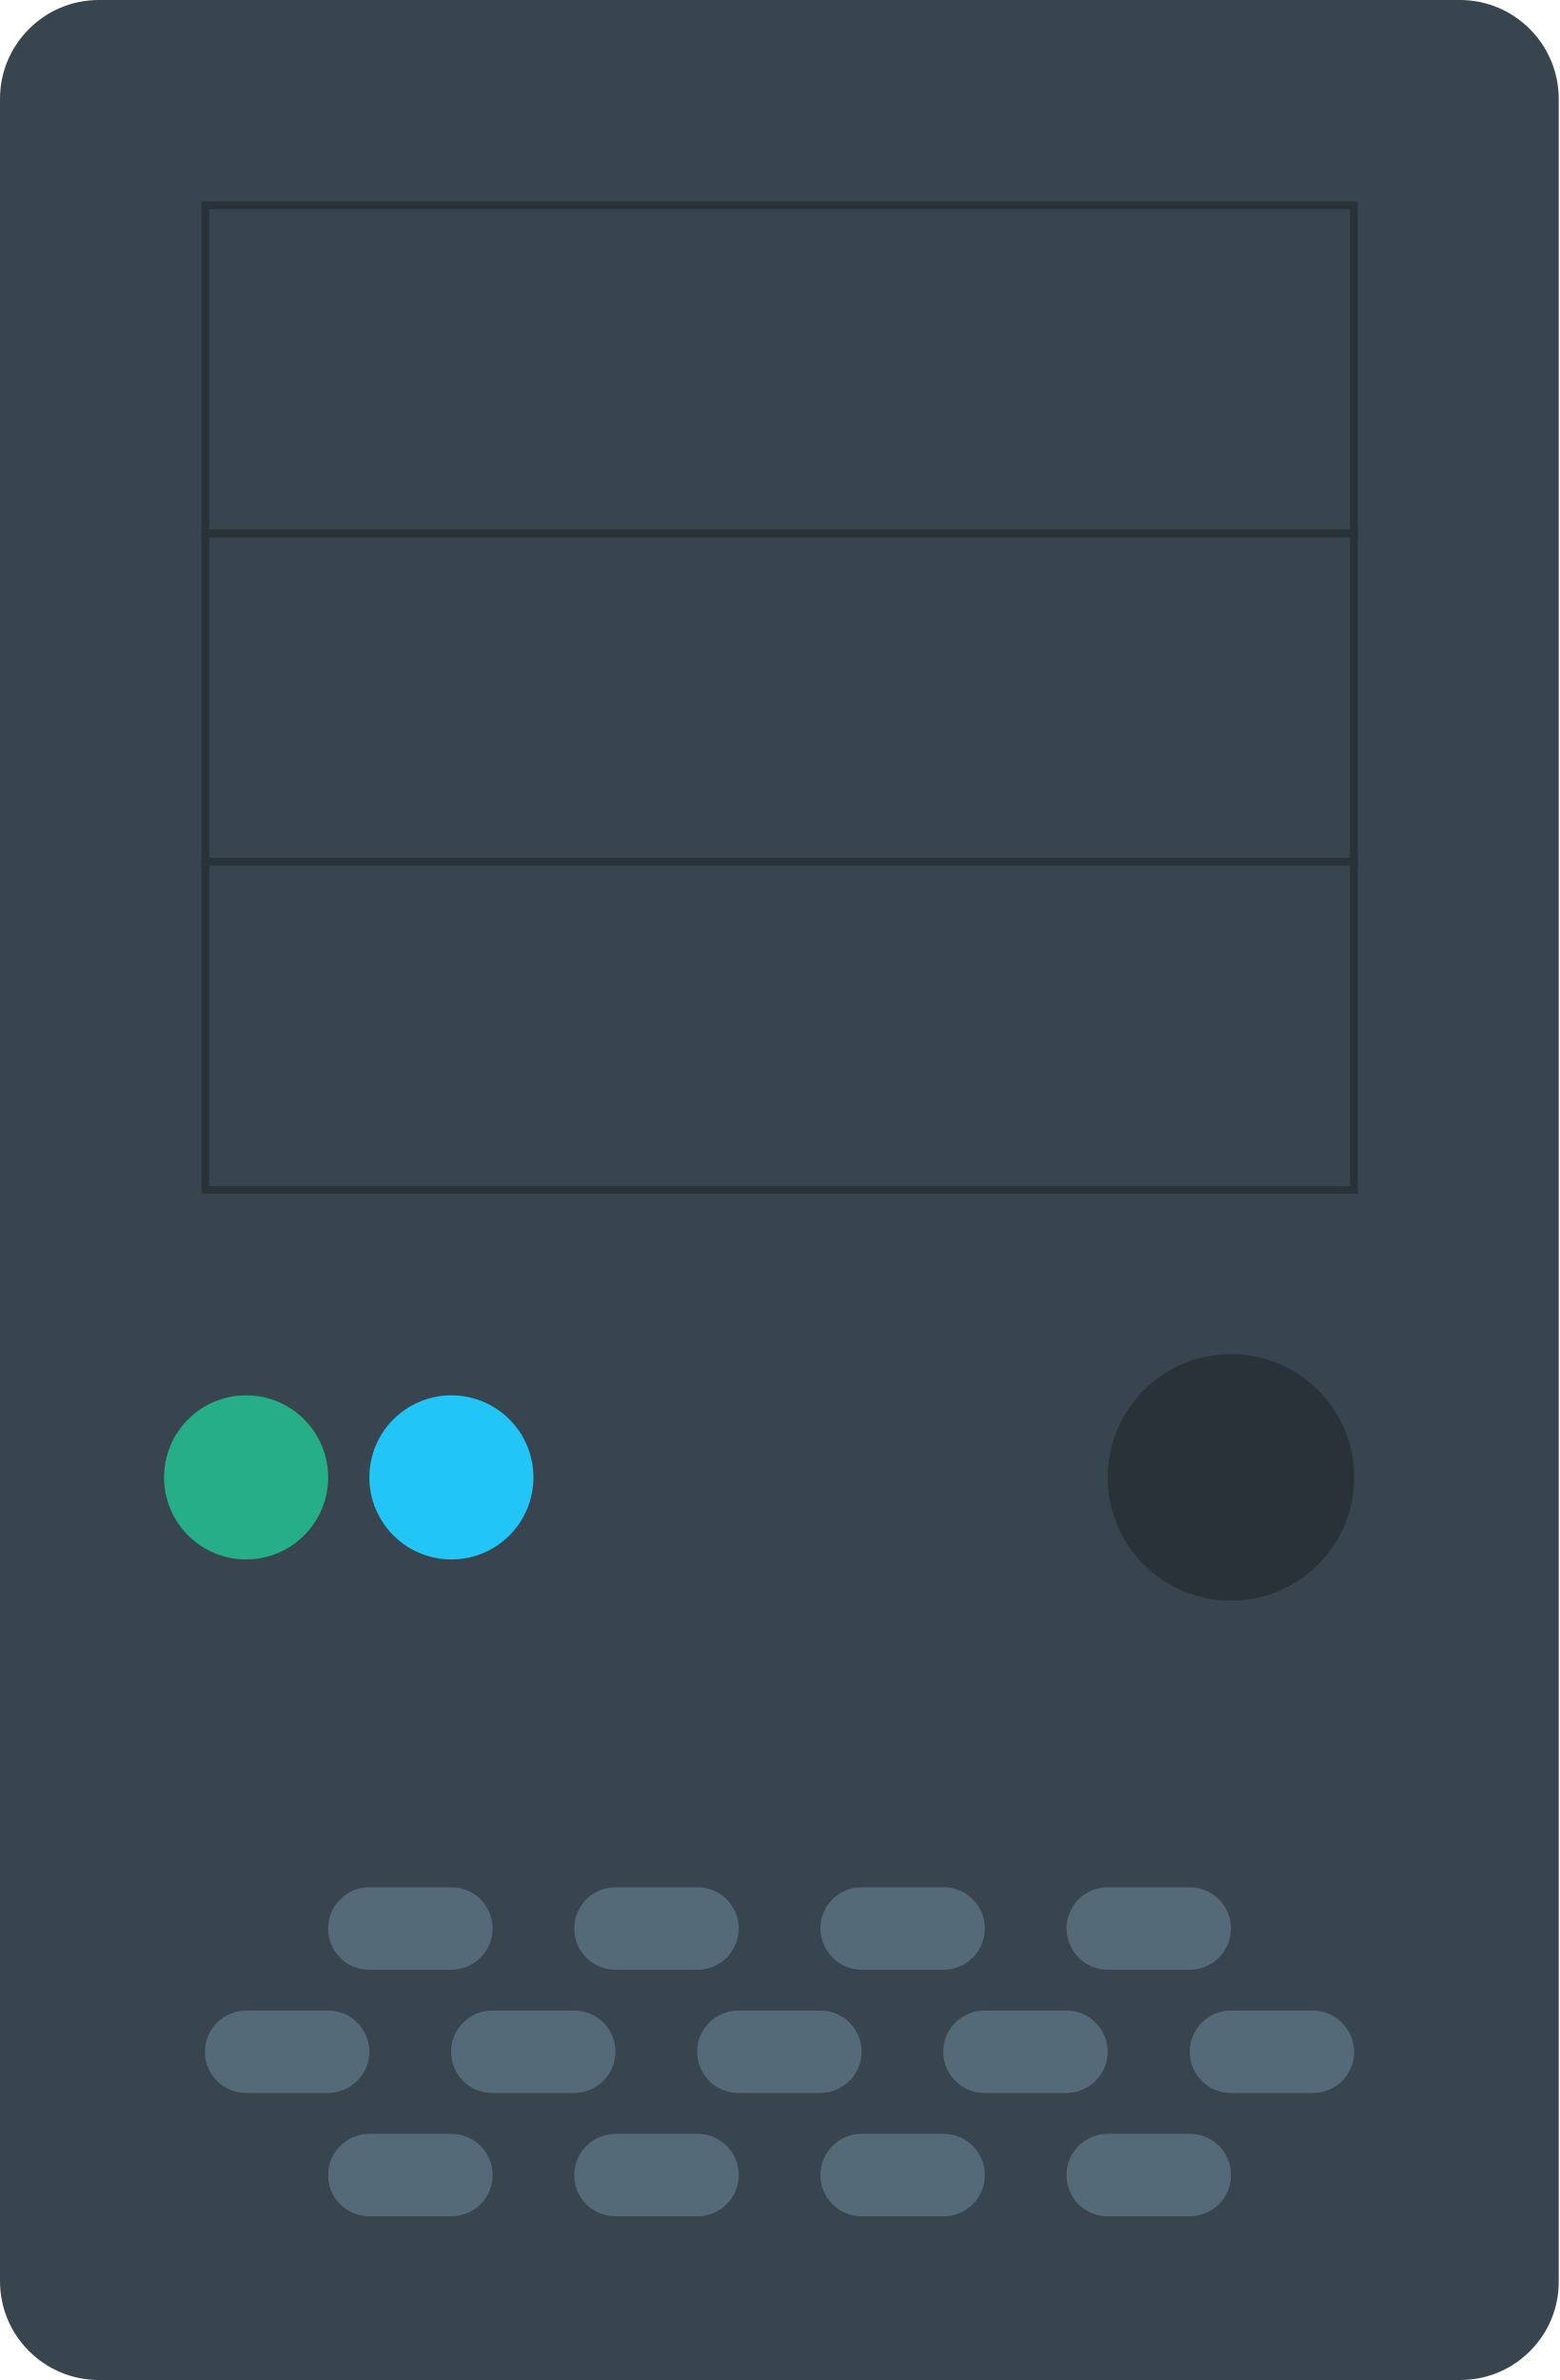
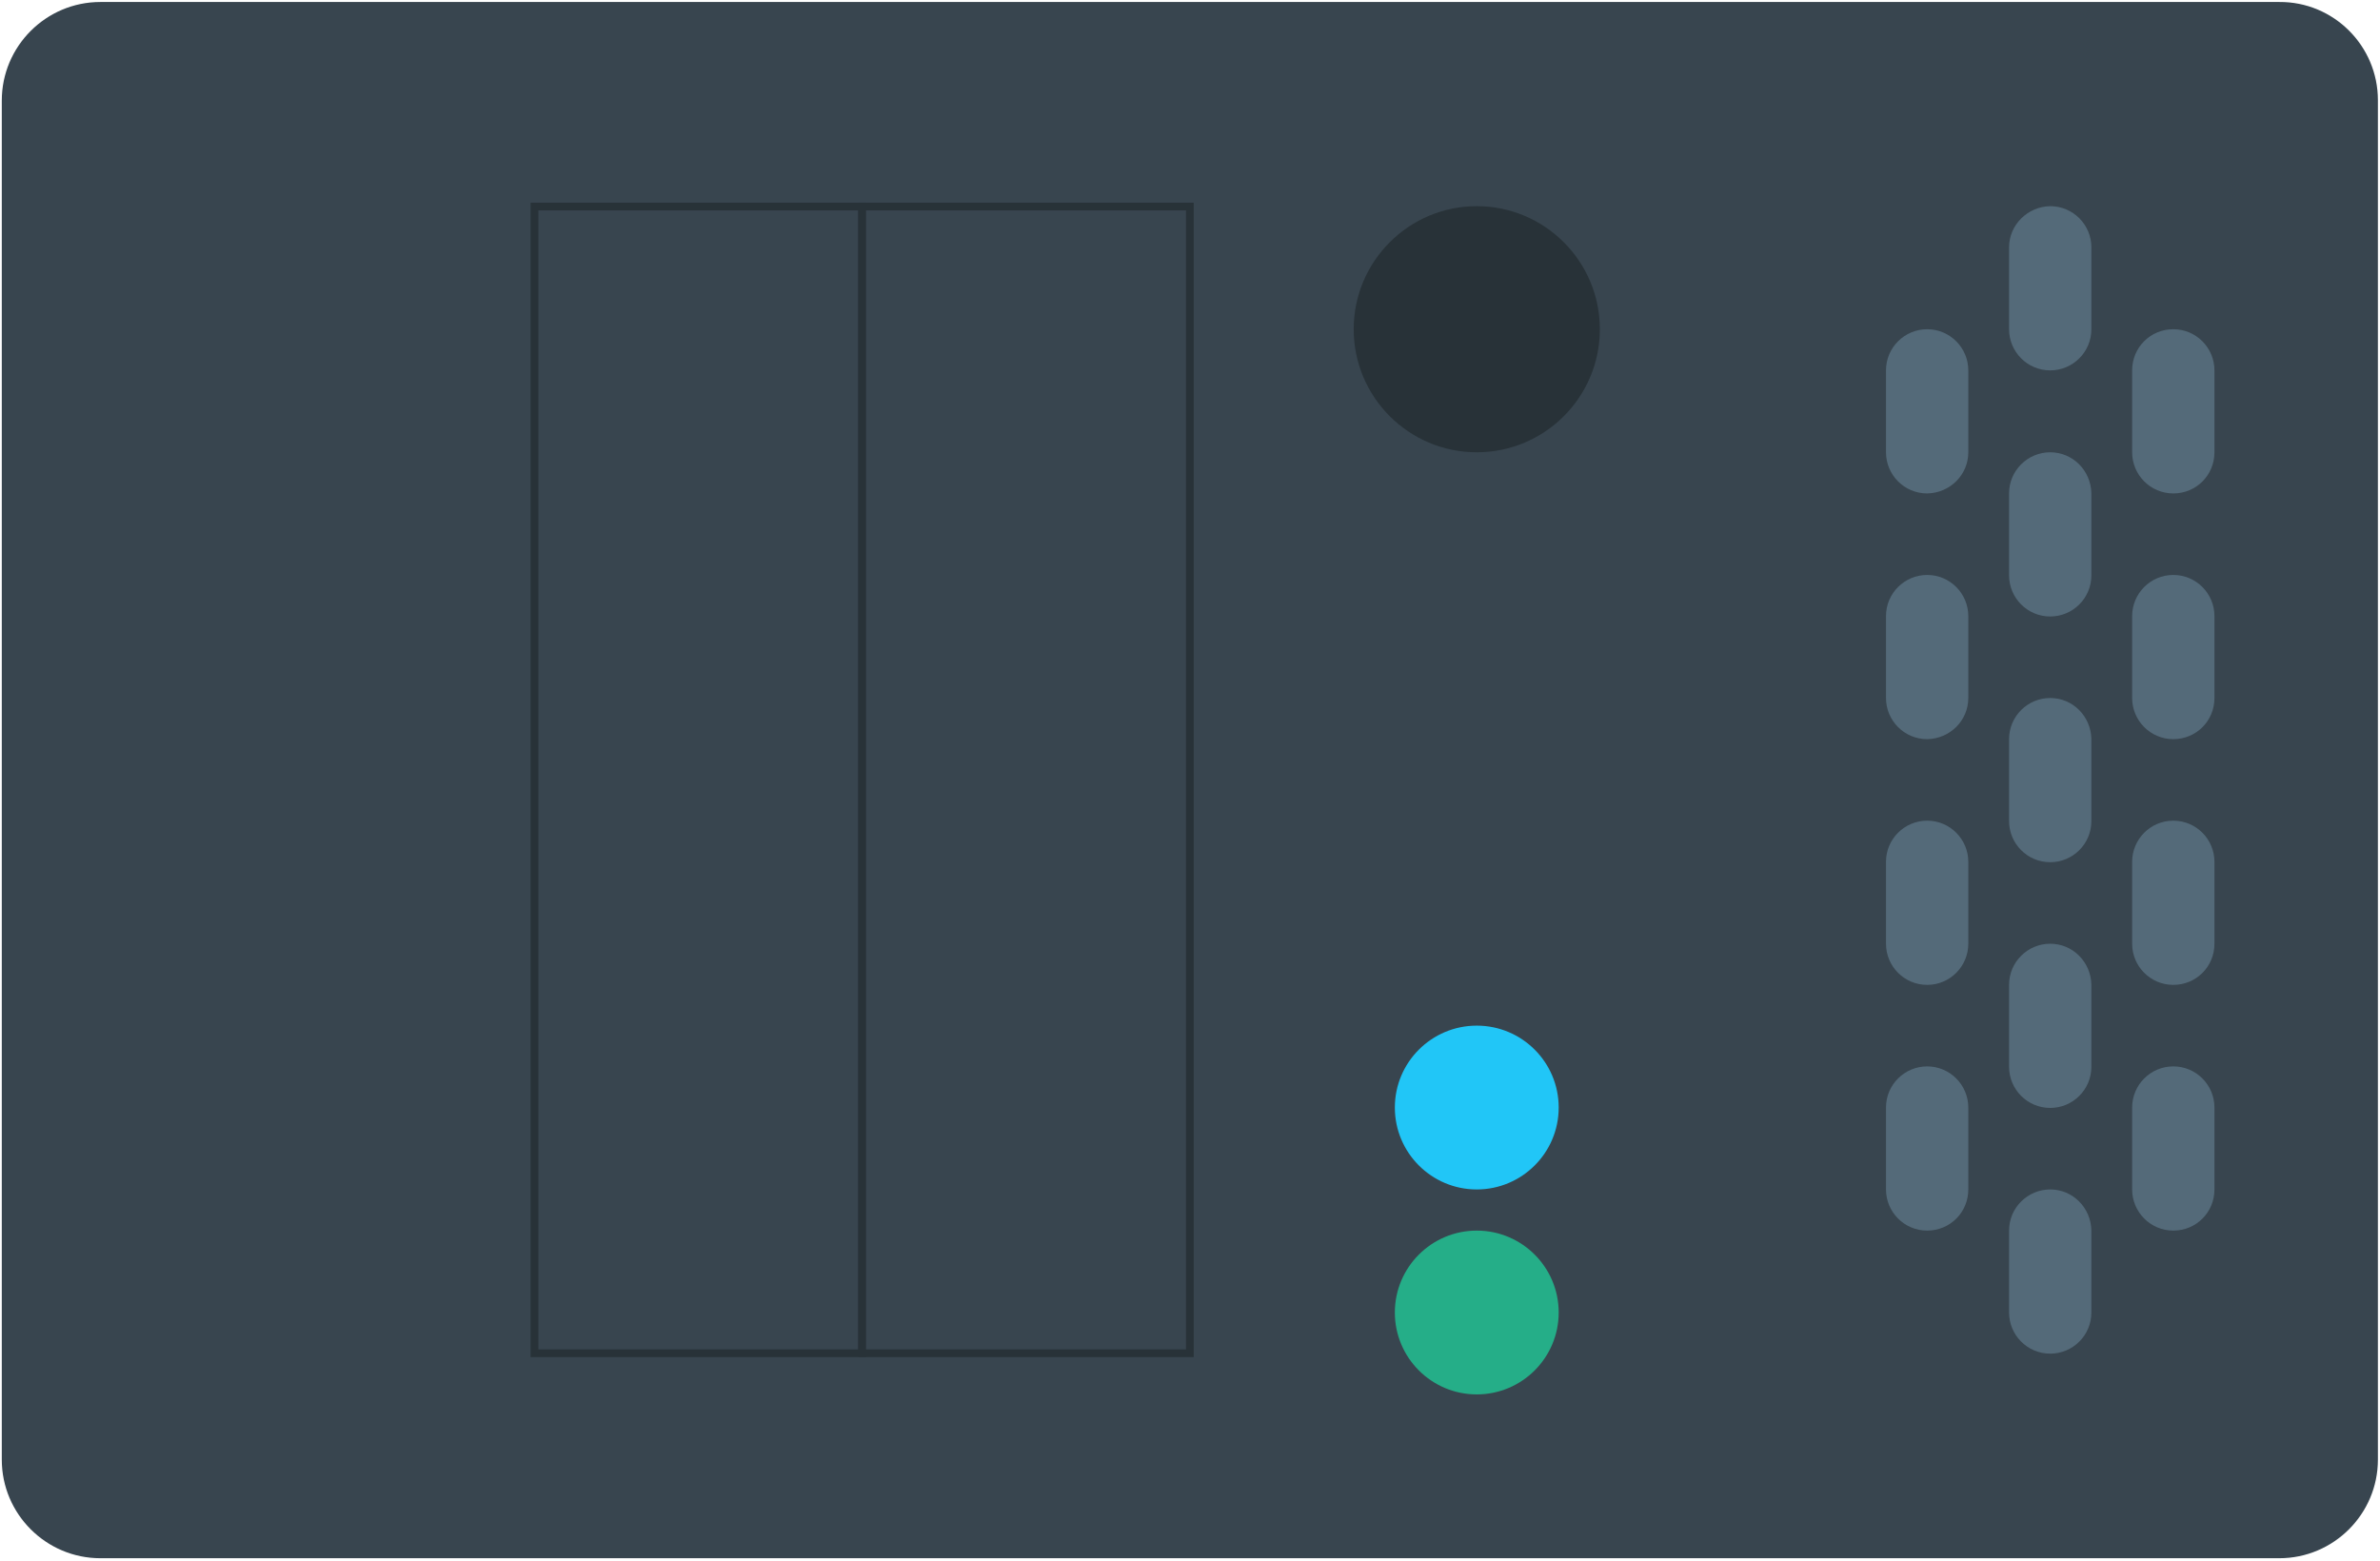
- <svg xmlns="http://www.w3.org/2000/svg" version="1.1" id="Capa_1" x="0px" y="0px" width="401px" height="612px" viewBox="105.5 90 401 612" enable-background="new 105.5 90 401 612" xml:space="preserve">
-   <path fill="#38454F" d="M481.1,702H130.9c-14,0-25.4-11.4-25.4-25.4V115.4c0-14,11.4-25.4,25.4-25.4h350.1c14,0,25.4,11.4,25.4,25.4  v561.2C506.5,690.6,495.1,702,481.1,702z" />
-   <rect x="158.3" y="142.8" fill="#38454F" stroke="#283238" stroke-width="2" stroke-linecap="round" stroke-miterlimit="10" width="295.4" height="84.4" />
-   <rect x="158.3" y="227.2" fill="#38454F" stroke="#283238" stroke-width="2" stroke-linecap="round" stroke-miterlimit="10" width="295.4" height="84.4" />
-   <rect x="158.3" y="311.6" fill="#38454F" stroke="#283238" stroke-width="2" stroke-linecap="round" stroke-miterlimit="10" width="295.4" height="84.4" />
+ <svg xmlns="http://www.w3.org/2000/svg" width="100%" height="100%" viewBox="0 0 613 402" version="1.1" xml:space="preserve" style="fill-rule:evenodd;clip-rule:evenodd;stroke-linecap:round;stroke-miterlimit:10;">
+   <rect id="Artboard1" x="0" y="0" width="612.917" height="401.59" style="fill:none;" />
+   <path d="M612.461,25.813l0,350.2c0,14 -11.4,25.4 -25.4,25.4l-561.2,0c-14,0 -25.4,-11.4 -25.4,-25.4l0,-350.1c0,-14 11.4,-25.4 25.4,-25.4l561.2,0c14,-0.1 25.4,11.3 25.4,25.3Z" style="fill:#38454f;fill-rule:nonzero;" />
+   <path d="M137.661,53.213l0,295.4l84.4,0l0,-295.4l-84.4,0Z" style="fill:#38454f;stroke:#283238;stroke-width:2px;" />
+   <path d="M222.061,53.213l0,295.4l84.4,0l0,-295.4l-84.4,0Z" style="fill:#38454f;stroke:#283238;stroke-width:2px;" />
  <g>
-     <path fill="#546A79" d="M200.5,596.5h21.1c5.8,0,10.6-4.7,10.6-10.6c0-5.8-4.7-10.6-10.6-10.6h-21.1c-5.8,0-10.6,4.7-10.6,10.6   C189.9,591.8,194.6,596.5,200.5,596.5z" />
-     <path fill="#546A79" d="M200.5,617.6c0-5.8-4.7-10.6-10.6-10.6h-21.1c-5.8,0-10.6,4.7-10.6,10.6c0,5.8,4.7,10.6,10.6,10.6h21.1   C195.8,628.1,200.5,623.4,200.5,617.6z" />
-     <path fill="#546A79" d="M263.8,617.6c0-5.8-4.7-10.6-10.6-10.6h-21.1c-5.8,0-10.6,4.7-10.6,10.6c0,5.8,4.7,10.6,10.6,10.6h21.1   C259.1,628.1,263.8,623.4,263.8,617.6z" />
-     <path fill="#546A79" d="M263.8,596.5h21.1c5.8,0,10.6-4.7,10.6-10.6c0-5.8-4.7-10.6-10.6-10.6h-21.1c-5.8,0-10.6,4.7-10.6,10.6   C253.2,591.8,258,596.5,263.8,596.5z" />
-     <path fill="#546A79" d="M327.1,596.5h21.1c5.8,0,10.6-4.7,10.6-10.6c0-5.8-4.7-10.6-10.6-10.6h-21.1c-5.8,0-10.6,4.7-10.6,10.6   C316.6,591.8,321.3,596.5,327.1,596.5z" />
-     <path fill="#546A79" d="M327.1,617.6c0-5.8-4.7-10.6-10.6-10.6h-21.1c-5.8,0-10.6,4.7-10.6,10.6c0,5.8,4.7,10.6,10.6,10.6h21.1   C322.4,628.1,327.1,623.4,327.1,617.6z" />
-     <path fill="#546A79" d="M390.4,617.6c0-5.8-4.7-10.6-10.6-10.6h-21.1c-5.8,0-10.6,4.7-10.6,10.6c0,5.8,4.7,10.6,10.6,10.6h21.1   C385.7,628.1,390.4,623.4,390.4,617.6z" />
-     <path fill="#546A79" d="M390.4,596.5h21.1c5.8,0,10.6-4.7,10.6-10.6c0-5.8-4.7-10.6-10.6-10.6h-21.1c-5.8,0-10.6,4.7-10.6,10.6   C379.9,591.8,384.6,596.5,390.4,596.5z" />
-     <path fill="#546A79" d="M443.2,607h-21.1c-5.8,0-10.6,4.7-10.6,10.6c0,5.8,4.7,10.6,10.6,10.6h21.1c5.8,0,10.6-4.7,10.6-10.6   C453.7,611.8,449,607,443.2,607z" />
-     <path fill="#546A79" d="M221.6,638.7h-21.1c-5.8,0-10.6,4.7-10.6,10.6s4.7,10.6,10.6,10.6h21.1c5.8,0,10.6-4.7,10.6-10.6   S227.4,638.7,221.6,638.7z" />
-     <path fill="#546A79" d="M284.9,638.7h-21.1c-5.8,0-10.6,4.7-10.6,10.6s4.7,10.6,10.6,10.6h21.1c5.8,0,10.6-4.7,10.6-10.6   S290.7,638.7,284.9,638.7z" />
-     <path fill="#546A79" d="M348.2,638.7h-21.1c-5.8,0-10.6,4.7-10.6,10.6s4.7,10.6,10.6,10.6h21.1c5.8,0,10.6-4.7,10.6-10.6   S354,638.7,348.2,638.7z" />
-     <path fill="#546A79" d="M411.5,638.7h-21.1c-5.8,0-10.6,4.7-10.6,10.6s4.7,10.6,10.6,10.6h21.1c5.8,0,10.6-4.7,10.6-10.6   S417.4,638.7,411.5,638.7z" />
+     <path d="M506.961,306.413l0,-21.1c0,-5.8 -4.7,-10.6 -10.6,-10.6c-5.8,0 -10.6,4.7 -10.6,10.6l0,21.1c0,5.8 4.7,10.6 10.6,10.6c5.9,0 10.6,-4.7 10.6,-10.6Z" style="fill:#546a79;fill-rule:nonzero;" />
+     <path d="M528.061,306.413c-5.8,0 -10.6,4.7 -10.6,10.6l0,21.1c0,5.8 4.7,10.6 10.6,10.6c5.8,0 10.6,-4.7 10.6,-10.6l0,-21.1c-0.1,-5.9 -4.8,-10.6 -10.6,-10.6Z" style="fill:#546a79;fill-rule:nonzero;" />
+     <path d="M528.061,243.113c-5.8,0 -10.6,4.7 -10.6,10.6l0,21.1c0,5.8 4.7,10.6 10.6,10.6c5.8,0 10.6,-4.7 10.6,-10.6l0,-21.1c-0.1,-5.9 -4.8,-10.6 -10.6,-10.6Z" style="fill:#546a79;fill-rule:nonzero;" />
+     <path d="M506.961,243.113l0,-21.1c0,-5.8 -4.7,-10.6 -10.6,-10.6c-5.8,0 -10.6,4.7 -10.6,10.6l0,21.1c0,5.8 4.7,10.6 10.6,10.6c5.9,0 10.6,-4.8 10.6,-10.6Z" style="fill:#546a79;fill-rule:nonzero;" />
+     <path d="M506.961,179.813l0,-21.1c0,-5.8 -4.7,-10.6 -10.6,-10.6c-5.8,0 -10.6,4.7 -10.6,10.6l0,21.1c0,5.8 4.7,10.6 10.6,10.6c5.9,-0.1 10.6,-4.8 10.6,-10.6Z" style="fill:#546a79;fill-rule:nonzero;" />
+     <path d="M528.061,179.813c-5.8,0 -10.6,4.7 -10.6,10.6l0,21.1c0,5.8 4.7,10.6 10.6,10.6c5.8,0 10.6,-4.7 10.6,-10.6l0,-21.1c-0.1,-5.9 -4.8,-10.6 -10.6,-10.6Z" style="fill:#546a79;fill-rule:nonzero;" />
+     <path d="M528.061,116.513c-5.8,0 -10.6,4.7 -10.6,10.6l0,21.1c0,5.8 4.7,10.6 10.6,10.6c5.8,0 10.6,-4.7 10.6,-10.6l0,-21.1c-0.1,-5.9 -4.8,-10.6 -10.6,-10.6Z" style="fill:#546a79;fill-rule:nonzero;" />
+     <path d="M506.961,116.513l0,-21.1c0,-5.8 -4.7,-10.6 -10.6,-10.6c-5.8,0 -10.6,4.7 -10.6,10.6l0,21.1c0,5.8 4.7,10.6 10.6,10.6c5.9,-0.1 10.6,-4.8 10.6,-10.6Z" style="fill:#546a79;fill-rule:nonzero;" />
+     <path d="M517.461,63.713l0,21.1c0,5.8 4.7,10.6 10.6,10.6c5.8,0 10.6,-4.7 10.6,-10.6l0,-21.1c0,-5.8 -4.7,-10.6 -10.6,-10.6c-5.8,0.1 -10.6,4.8 -10.6,10.6Z" style="fill:#546a79;fill-rule:nonzero;" />
+     <path d="M549.161,285.313l0,21.1c0,5.8 4.7,10.6 10.6,10.6c5.9,0 10.6,-4.7 10.6,-10.6l0,-21.1c0,-5.8 -4.7,-10.6 -10.6,-10.6c-5.9,0 -10.6,4.8 -10.6,10.6Z" style="fill:#546a79;fill-rule:nonzero;" />
+     <path d="M549.161,222.013l0,21.1c0,5.8 4.7,10.6 10.6,10.6c5.9,0 10.6,-4.7 10.6,-10.6l0,-21.1c0,-5.8 -4.7,-10.6 -10.6,-10.6c-5.9,0 -10.6,4.8 -10.6,10.6Z" style="fill:#546a79;fill-rule:nonzero;" />
+     <path d="M549.161,158.713l0,21.1c0,5.8 4.7,10.6 10.6,10.6c5.9,0 10.6,-4.7 10.6,-10.6l0,-21.1c0,-5.8 -4.7,-10.6 -10.6,-10.6c-5.9,0 -10.6,4.8 -10.6,10.6Z" style="fill:#546a79;fill-rule:nonzero;" />
+     <path d="M549.161,95.413l0,21.1c0,5.8 4.7,10.6 10.6,10.6c5.9,0 10.6,-4.7 10.6,-10.6l0,-21.1c0,-5.8 -4.7,-10.6 -10.6,-10.6c-5.9,0 -10.6,4.7 -10.6,10.6Z" style="fill:#546a79;fill-rule:nonzero;" />
  </g>
-   <circle fill="#283238" cx="422.1" cy="469.9" r="31.7" />
-   <circle fill="#25AE88" cx="168.8" cy="469.9" r="21.1" />
-   <circle fill="#21C6F7" cx="221.6" cy="469.9" r="21.1" />
+   <path d="M348.661,84.813c0,-17.495 14.205,-31.7 31.7,-31.7c17.496,0 31.7,14.205 31.7,31.7c0,17.496 -14.204,31.7 -31.7,31.7c-17.495,0 -31.7,-14.204 -31.7,-31.7Z" style="fill:#283238;" />
+   <path d="M359.261,338.113c0,-11.645 9.455,-21.1 21.1,-21.1c11.646,0 21.1,9.455 21.1,21.1c0,11.646 -9.454,21.1 -21.1,21.1c-11.645,0 -21.1,-9.454 -21.1,-21.1Z" style="fill:#25ae88;" />
+   <path d="M359.261,285.313c0,-11.645 9.455,-21.1 21.1,-21.1c11.646,0 21.1,9.455 21.1,21.1c0,11.646 -9.454,21.1 -21.1,21.1c-11.645,0 -21.1,-9.454 -21.1,-21.1Z" style="fill:#21c6f7;" />
</svg>
